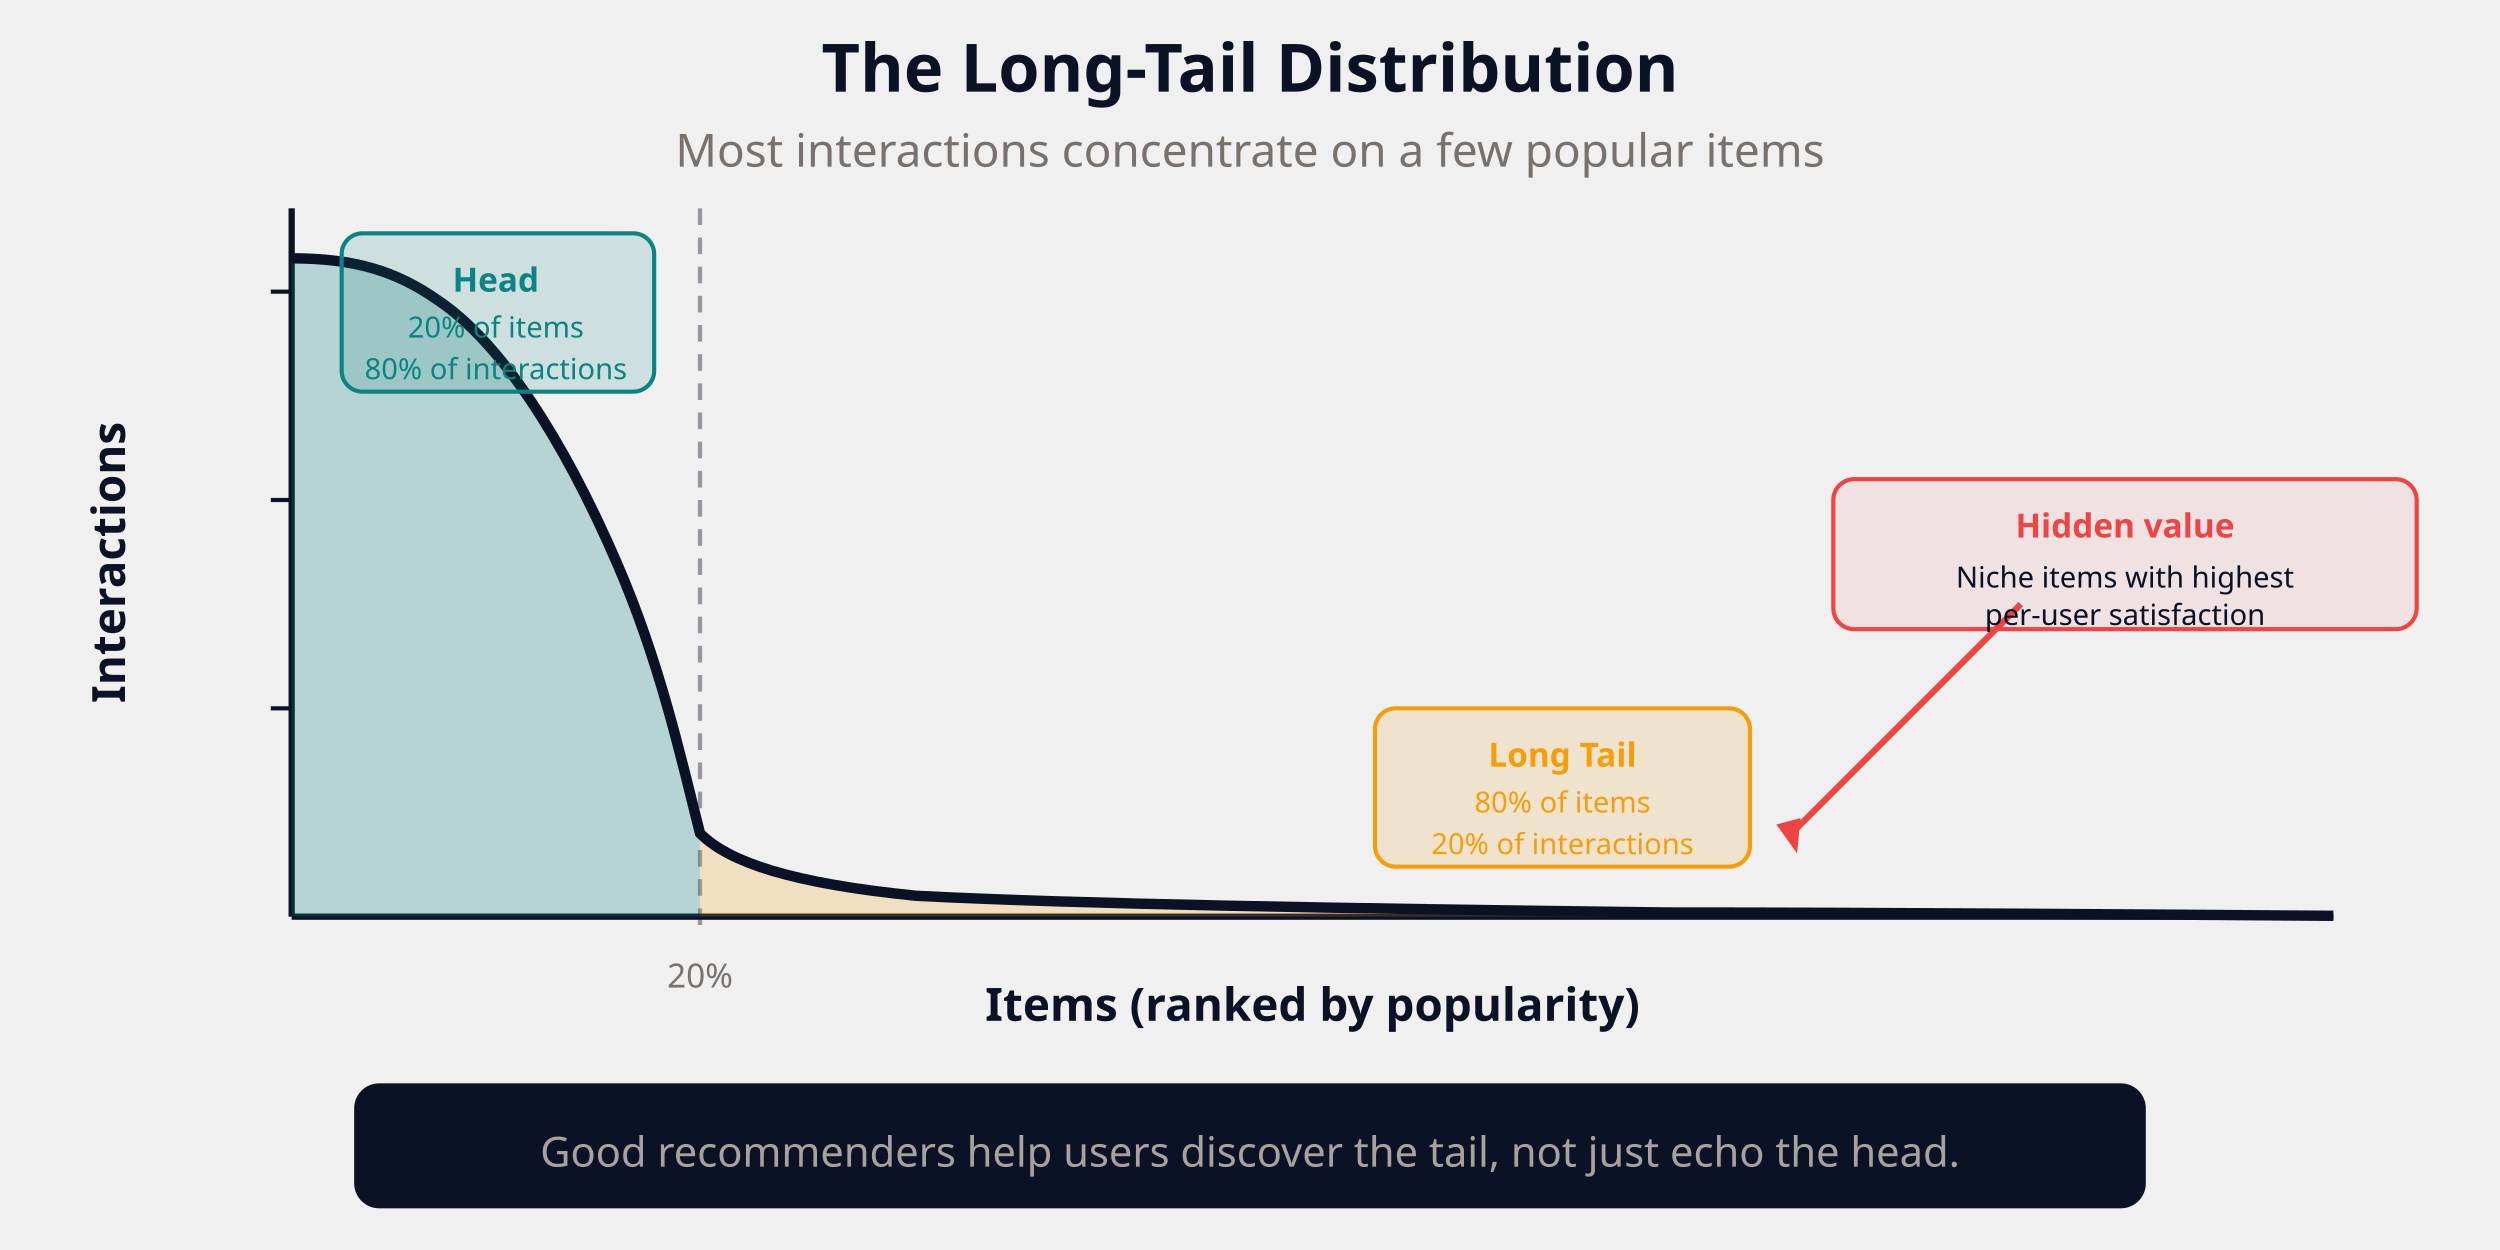
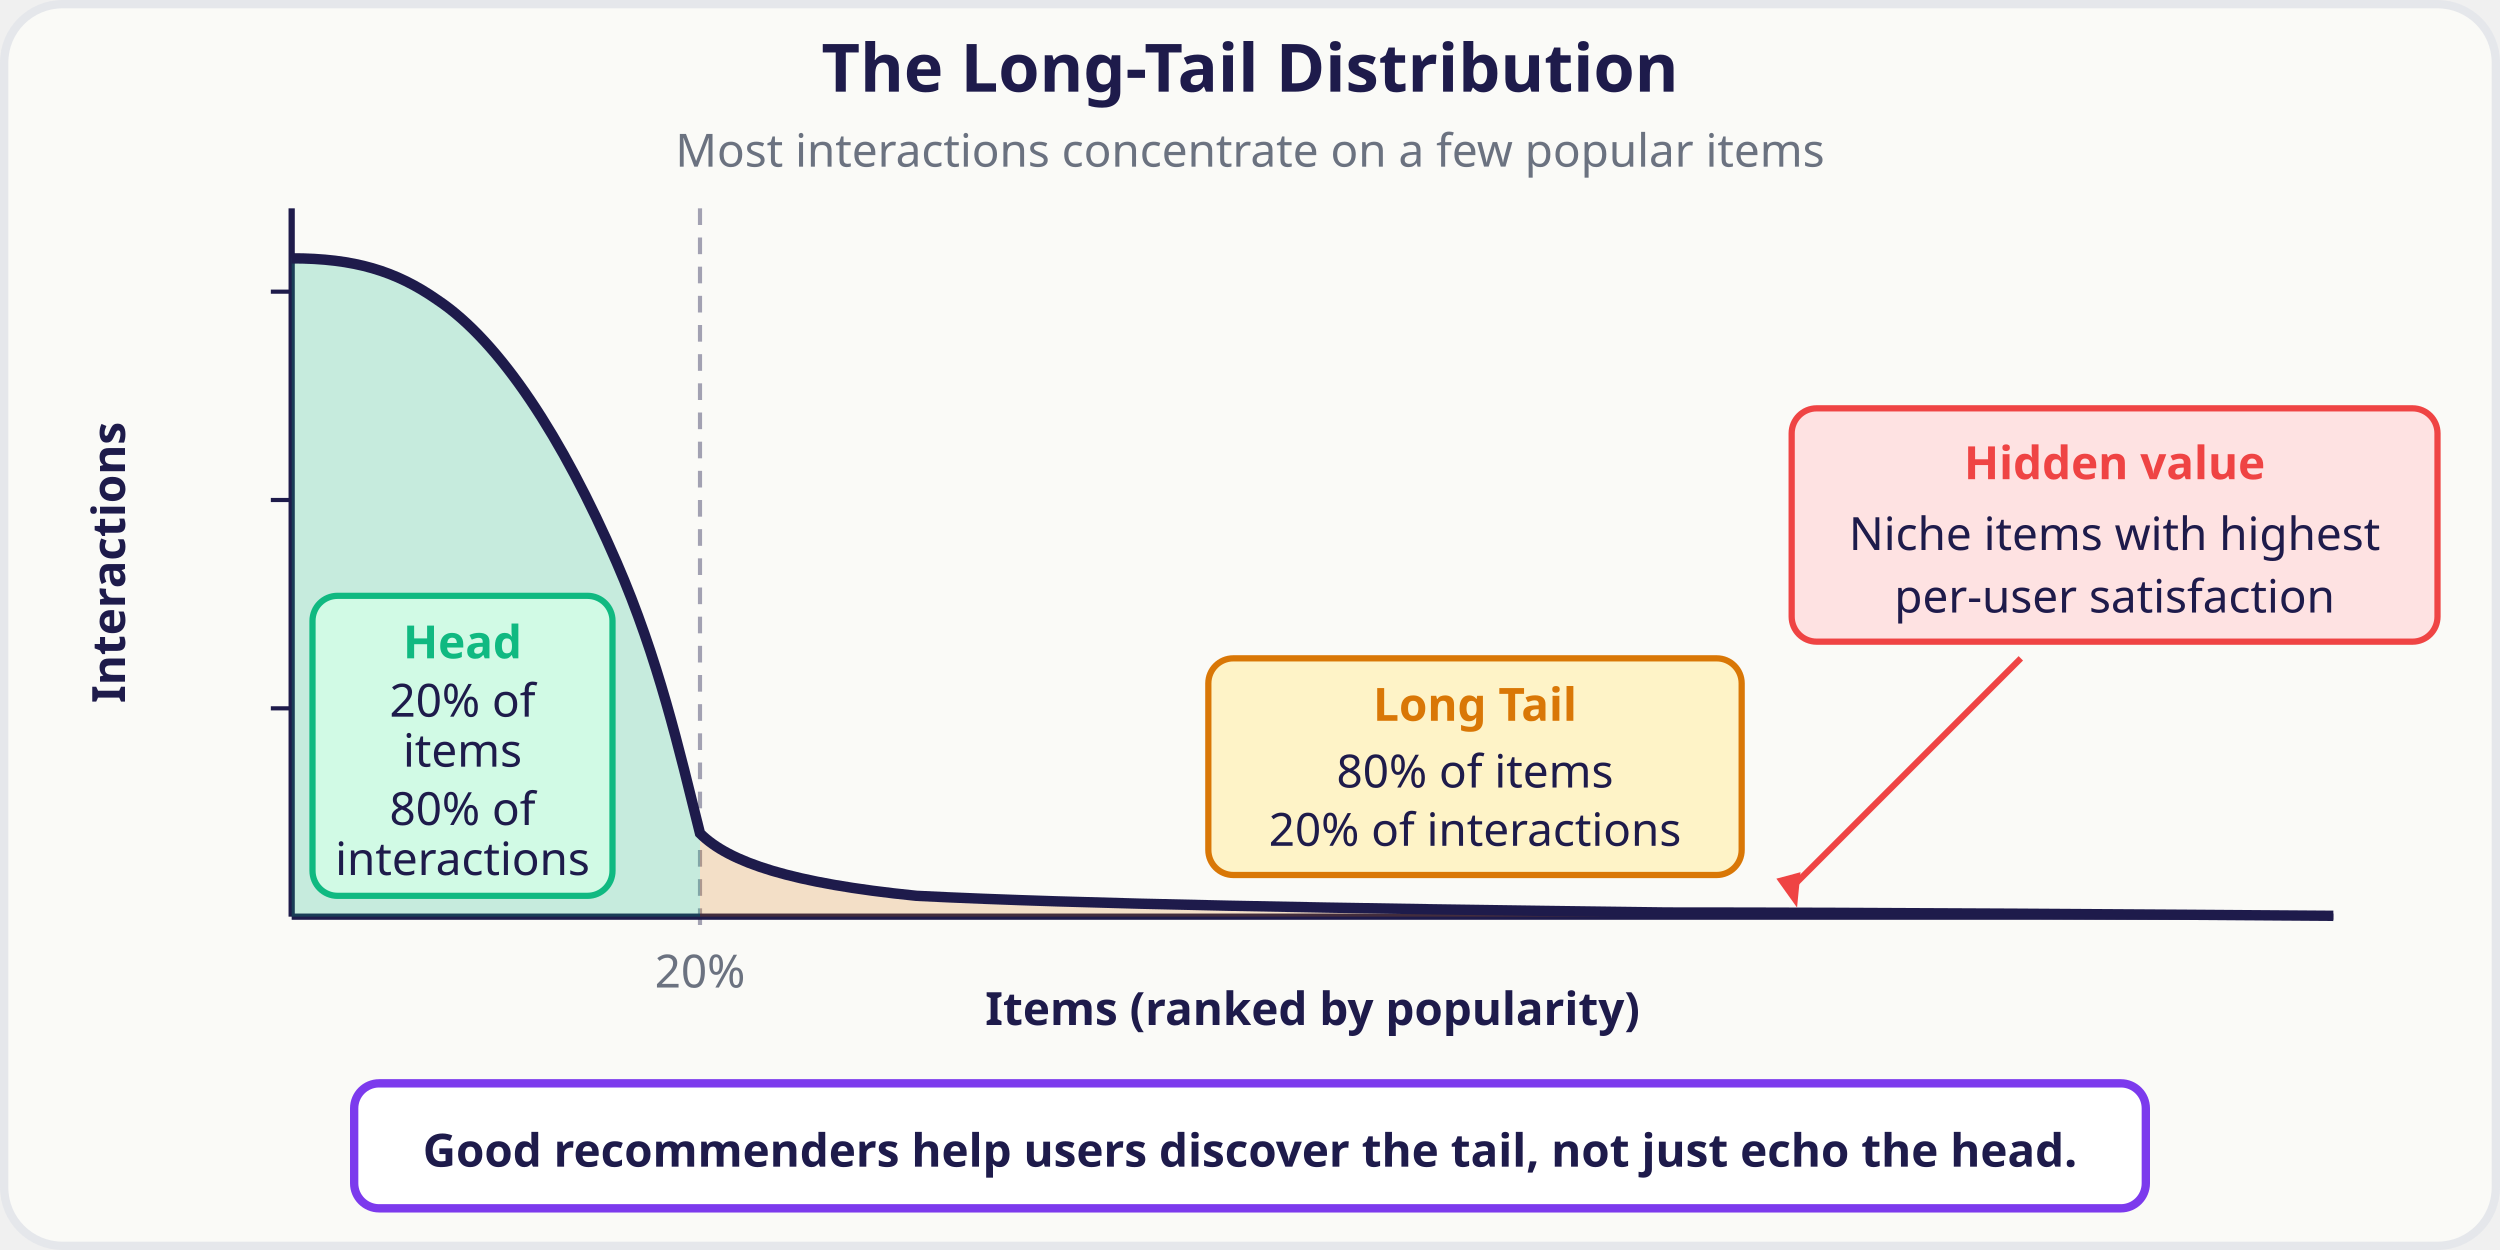
<svg xmlns="http://www.w3.org/2000/svg" viewBox="0 0 600 300" width="600" height="300" font-family="system-ui, sans-serif">
-   <text x="300" y="22" text-anchor="middle" font-size="16" font-weight="bold" fill="#0b1225">The Long-Tail Distribution</text>
-   <text x="300" y="40" text-anchor="middle" font-size="11" fill="#78716C">Most interactions concentrate on a few popular items</text>
-   <line x1="70" y1="50" x2="70" y2="220" stroke="#0b1225" stroke-width="1.5" />
-   <line x1="70" y1="220" x2="560" y2="220" stroke="#0b1225" stroke-width="1.5" />
-   <text x="30" y="135" text-anchor="middle" font-size="11" font-weight="600" fill="#0b1225" transform="rotate(-90, 30, 135)">Interactions</text>
-   <text x="315" y="245" text-anchor="middle" font-size="11" font-weight="600" fill="#0b1225">Items (ranked by popularity)</text>
-   <line x1="65" y1="70" x2="70" y2="70" stroke="#0b1225" stroke-width="1" />
-   <line x1="65" y1="120" x2="70" y2="120" stroke="#0b1225" stroke-width="1" />
-   <line x1="65" y1="170" x2="70" y2="170" stroke="#0b1225" stroke-width="1" />
-   <line x1="168" y1="50" x2="168" y2="225" stroke="#0b1225" stroke-width="1" stroke-dasharray="4,3" opacity="0.4" />
-   <text x="168" y="237" text-anchor="middle" font-size="8" fill="#78716C">20%</text>
+   <rect x="1" y="1" width="598" height="298" rx="14" fill="#FAFAF7" stroke="#E5E7EB" stroke-width="2" />
+   <text x="300" y="22" text-anchor="middle" font-size="16" font-weight="bold" fill="#1E1B4B">The Long-Tail Distribution</text>
+   <text x="300" y="40" text-anchor="middle" font-size="11" fill="#6B7280">Most interactions concentrate on a few popular items</text>
+   <line x1="70" y1="50" x2="70" y2="220" stroke="#1E1B4B" stroke-width="1.5" />
+   <line x1="70" y1="220" x2="560" y2="220" stroke="#1E1B4B" stroke-width="1.5" />
+   <text x="30" y="135" text-anchor="middle" font-size="11" font-weight="600" fill="#1E1B4B" transform="rotate(-90, 30, 135)">Interactions</text>
+   <text x="315" y="246" text-anchor="middle" font-size="11" font-weight="600" fill="#1E1B4B">Items (ranked by popularity)</text>
+   <line x1="65" y1="70" x2="70" y2="70" stroke="#1E1B4B" stroke-width="1" />
+   <line x1="65" y1="120" x2="70" y2="120" stroke="#1E1B4B" stroke-width="1" />
+   <line x1="65" y1="170" x2="70" y2="170" stroke="#1E1B4B" stroke-width="1" />
+   <line x1="168" y1="50" x2="168" y2="225" stroke="#1E1B4B" stroke-width="1" stroke-dasharray="4,3" opacity="0.4" />
+   <text x="168" y="237" text-anchor="middle" font-size="11" fill="#6B7280">20%</text>
  <defs>
    <clipPath id="headClip">
      <rect x="70" y="50" width="98" height="170" />
    </clipPath>
    <clipPath id="tailClip">
      <rect x="168" y="50" width="392" height="170" />
    </clipPath>
  </defs>
-   <path d="M70,220 L70,62 C85,62 95,65 105,72 C120,82 135,105 148,135 C158,158 163,180 168,200 L168,220 Z" fill="#0c8383" fill-opacity="0.25" />
-   <path d="M168,220 L168,200 C175,207 190,212 220,215 C260,217 320,218 400,219 C450,219 520,219.5 560,219.8 L560,220 Z" fill="#f59e0b" fill-opacity="0.2" />
-   <path d="M70,62 C85,62 95,65 105,72 C120,82 135,105 148,135 C158,158 163,180 168,200 C175,207 190,212 220,215 C260,217 320,218 400,219 C450,219 520,219.5 560,219.8" fill="none" stroke="#0b1225" stroke-width="2.5" />
-   <g transform="translate(82, 56)">
-     <rect x="0" y="0" width="75" height="38" rx="5" fill="#0c8383" fill-opacity="0.15" stroke="#0c8383" stroke-width="1" />
-     <text x="37" y="14" text-anchor="middle" font-size="8" font-weight="bold" fill="#0c8383">Head</text>
-     <text x="37" y="25" text-anchor="middle" font-size="7" fill="#0c8383">20% of items</text>
-     <text x="37" y="35" text-anchor="middle" font-size="7" fill="#0c8383">80% of interactions</text>
+   <path d="M70,220 L70,62 C85,62 95,65 105,72 C120,82 135,105 148,135 C158,158 163,180 168,200 L168,220 Z" fill="#10B981" fill-opacity="0.22" />
+   <path d="M168,220 L168,200 C175,207 190,212 220,215 C260,217 320,218 400,219 C450,219 520,219.5 560,219.8 L560,220 Z" fill="#D97706" fill-opacity="0.2" />
+   <path d="M70,62 C85,62 95,65 105,72 C120,82 135,105 148,135 C158,158 163,180 168,200 C175,207 190,212 220,215 C260,217 320,218 400,219 C450,219 520,219.5 560,219.8" fill="none" stroke="#1E1B4B" stroke-width="2.5" />
+   <g transform="translate(75, 143)">
+     <rect x="0" y="0" width="72" height="72" rx="6" fill="#D1FAE5" stroke="#10B981" stroke-width="1.5" />
+     <text x="36" y="15" text-anchor="middle" font-size="11" font-weight="bold" fill="#10B981">Head</text>
+     <text x="36" y="29" text-anchor="middle" font-size="11" fill="#1E1B4B">20% of</text>
+     <text x="36" y="41" text-anchor="middle" font-size="11" fill="#1E1B4B">items</text>
+     <text x="36" y="55" text-anchor="middle" font-size="11" fill="#1E1B4B">80% of</text>
+     <text x="36" y="67" text-anchor="middle" font-size="11" fill="#1E1B4B">interactions</text>
  </g>
-   <g transform="translate(330, 170)">
-     <rect x="0" y="0" width="90" height="38" rx="5" fill="#f59e0b" fill-opacity="0.15" stroke="#f59e0b" stroke-width="1" />
-     <text x="45" y="14" text-anchor="middle" font-size="8" font-weight="bold" fill="#f59e0b">Long Tail</text>
-     <text x="45" y="25" text-anchor="middle" font-size="7" fill="#f59e0b">80% of items</text>
-     <text x="45" y="35" text-anchor="middle" font-size="7" fill="#f59e0b">20% of interactions</text>
+   <g transform="translate(290, 158)">
+     <rect x="0" y="0" width="128" height="52" rx="6" fill="#FEF3C7" stroke="#D97706" stroke-width="1.5" />
+     <text x="64" y="15" text-anchor="middle" font-size="11" font-weight="bold" fill="#D97706">Long Tail</text>
+     <text x="64" y="31" text-anchor="middle" font-size="11" fill="#1E1B4B">80% of items</text>
+     <text x="64" y="45" text-anchor="middle" font-size="11" fill="#1E1B4B">20% of interactions</text>
  </g>
-   <g transform="translate(430, 145)">
-     <path d="M55,0 Q35,20 20,35 Q10,45 0,55" fill="none" stroke="#ef4444" stroke-width="1.5" />
-     <polygon points="-3,52 0,60 3,52" fill="#ef4444" transform="rotate(-15, 0, 55)" />
+   <g transform="translate(430, 98)">
+     <rect x="0" y="0" width="155" height="56" rx="6" fill="#FEE2E2" stroke="#EF4444" stroke-width="1.5" />
+     <text x="77.5" y="17" text-anchor="middle" font-size="11" font-weight="600" fill="#EF4444">Hidden value</text>
+     <text x="77.5" y="34" text-anchor="middle" font-size="11" fill="#1E1B4B">Niche items with highest</text>
+     <text x="77.5" y="49" text-anchor="middle" font-size="11" fill="#1E1B4B">per-user satisfaction</text>
  </g>
-   <g transform="translate(440, 115)">
-     <rect x="0" y="0" width="140" height="36" rx="5" fill="#ef4444" fill-opacity="0.08" stroke="#ef4444" stroke-width="1" />
-     <text x="70" y="14" text-anchor="middle" font-size="8" font-weight="600" fill="#ef4444">Hidden value</text>
-     <text x="70" y="26" text-anchor="middle" font-size="7" fill="#0b1225">Niche items with highest</text>
-     <text x="70" y="35" text-anchor="middle" font-size="7" fill="#0b1225">per-user satisfaction</text>
+   <g transform="translate(430, 158)">
+     <path d="M55,0 Q35,20 20,35 Q10,45 0,55" fill="none" stroke="#EF4444" stroke-width="1.5" />
+     <polygon points="-3,52 0,60 3,52" fill="#EF4444" transform="rotate(-15, 0, 55)" />
  </g>
-   <rect x="85" y="260" width="430" height="30" rx="6" fill="#0b1225" />
-   <text x="300" y="280" text-anchor="middle" font-size="10" fill="#A8A29E">Good recommenders help users discover the tail, not just echo the head.</text>
+   <rect x="85" y="260" width="430" height="30" rx="6" fill="#FFFFFF" stroke="#7C3AED" stroke-width="2" />
+   <text x="300" y="280" text-anchor="middle" font-size="11" font-weight="600" fill="#1E1B4B">Good recommenders help users discover the tail, not just echo the head.</text>
</svg>
